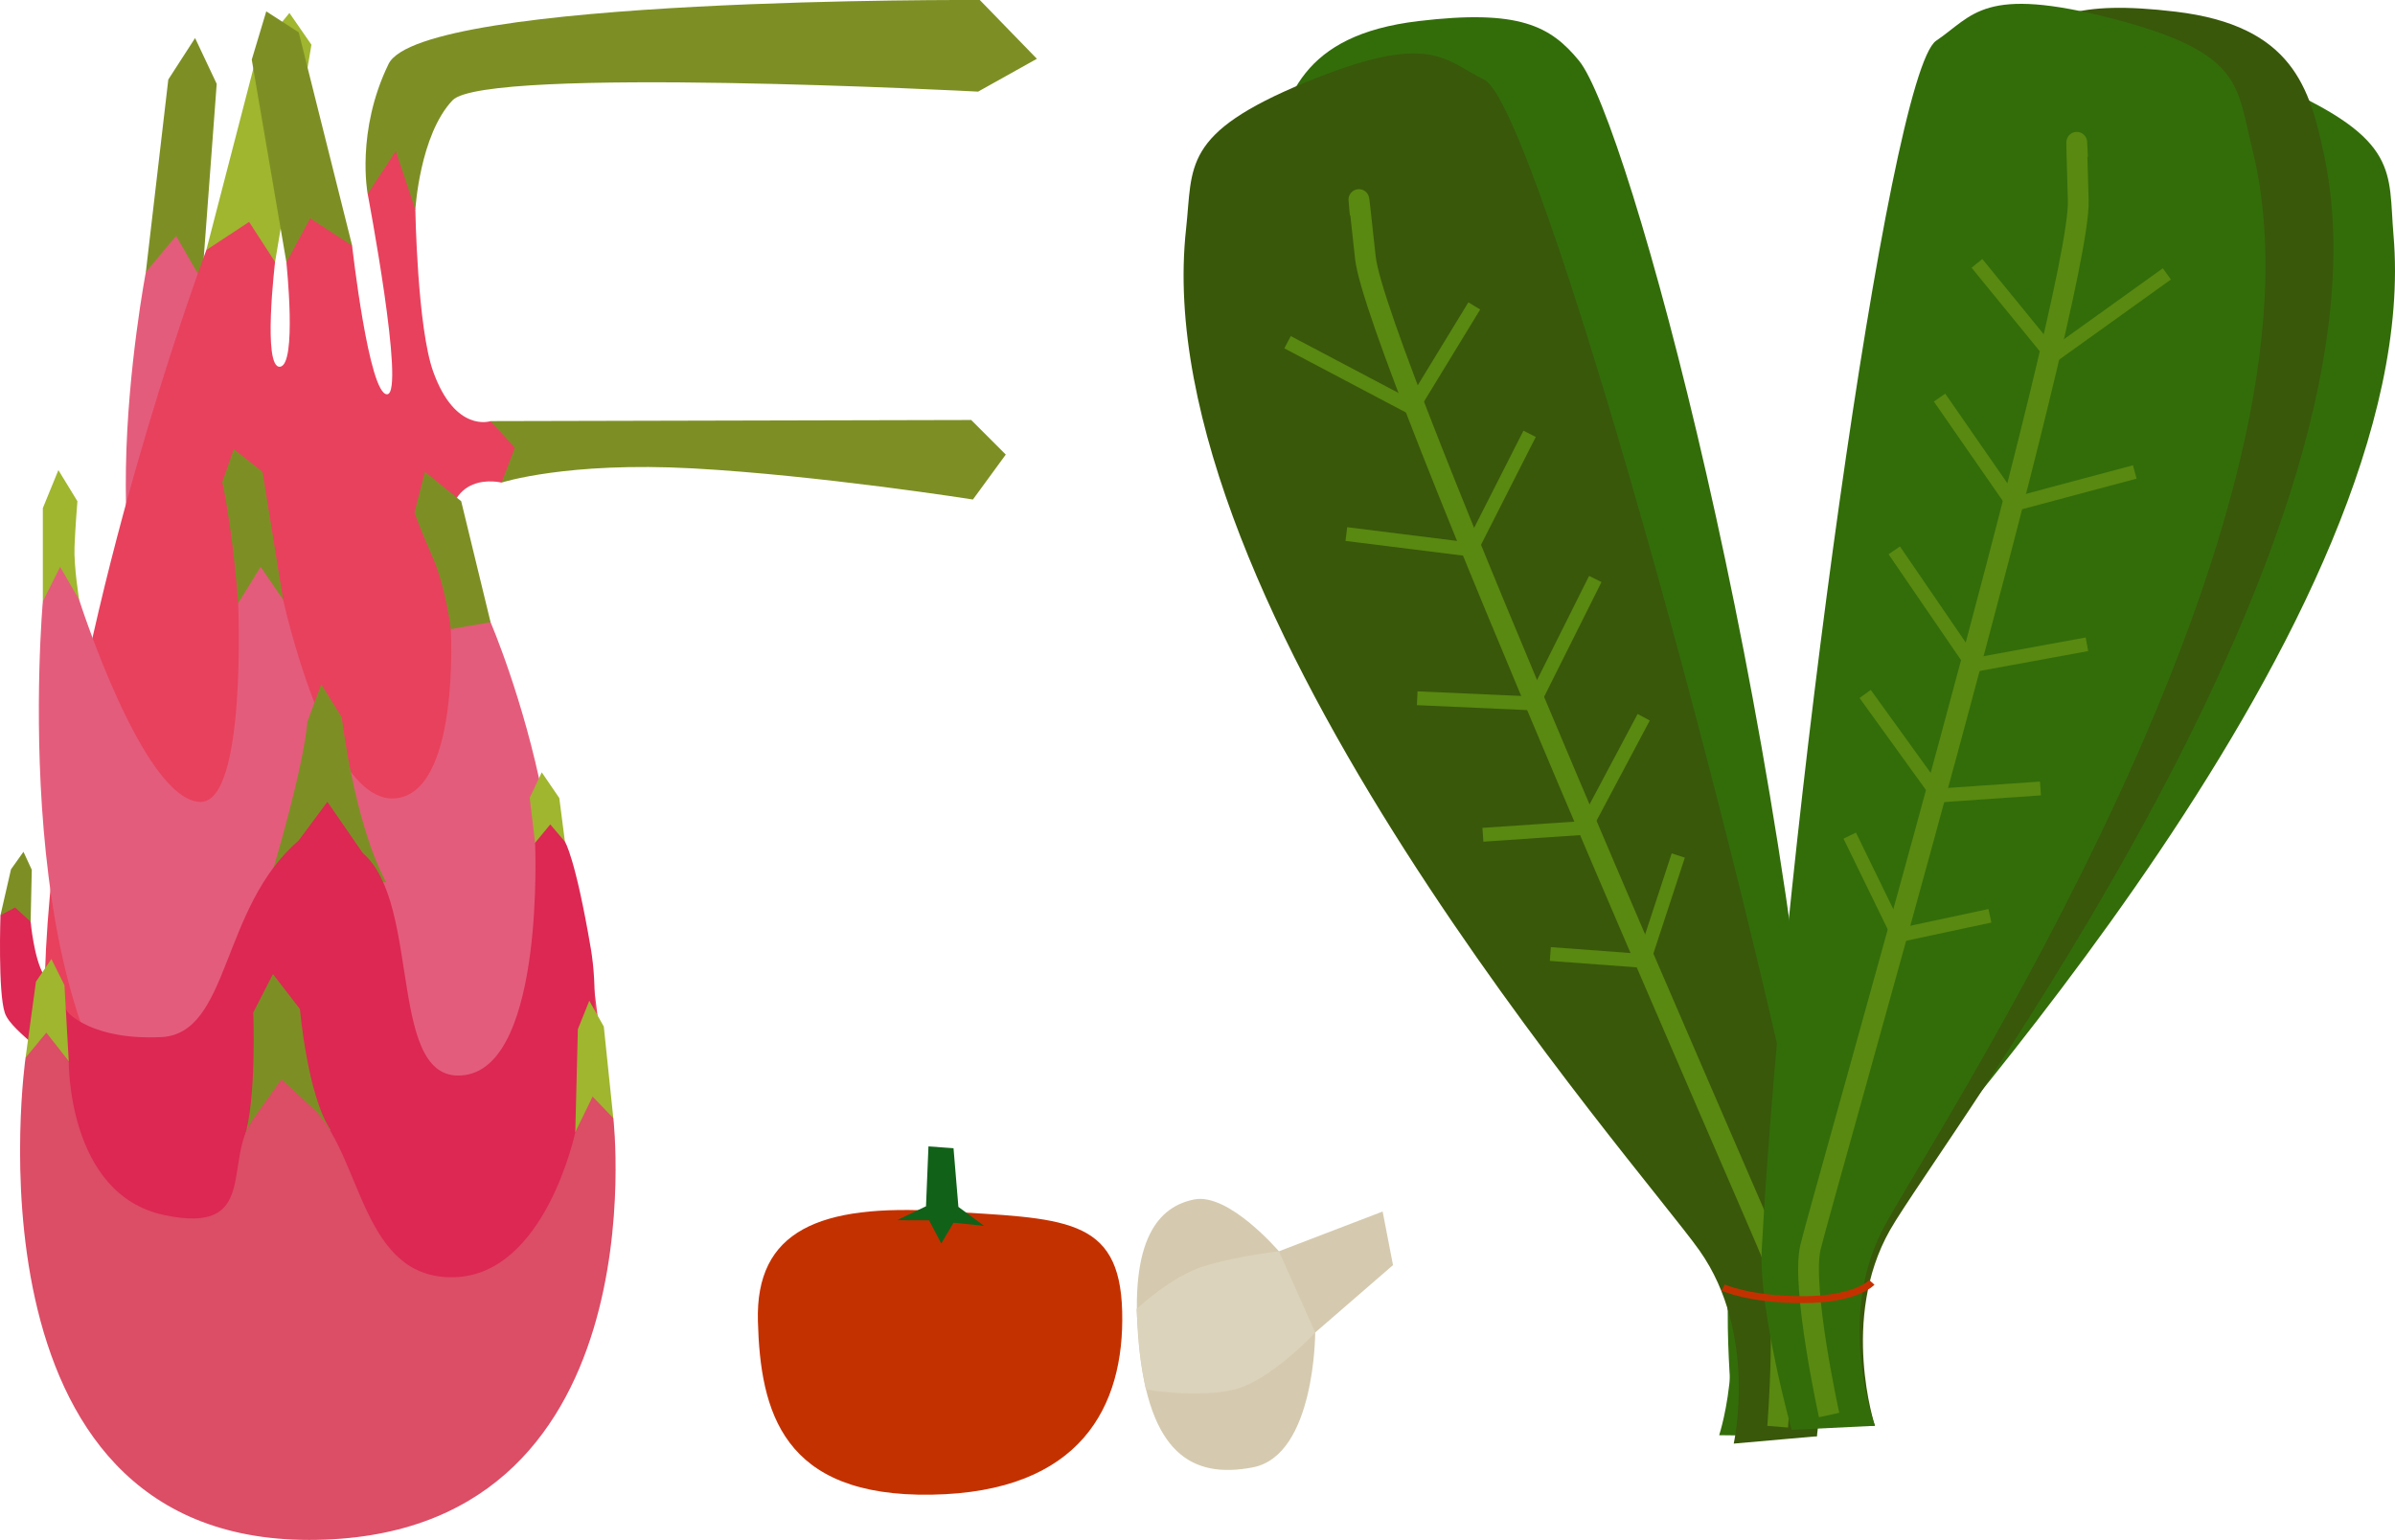
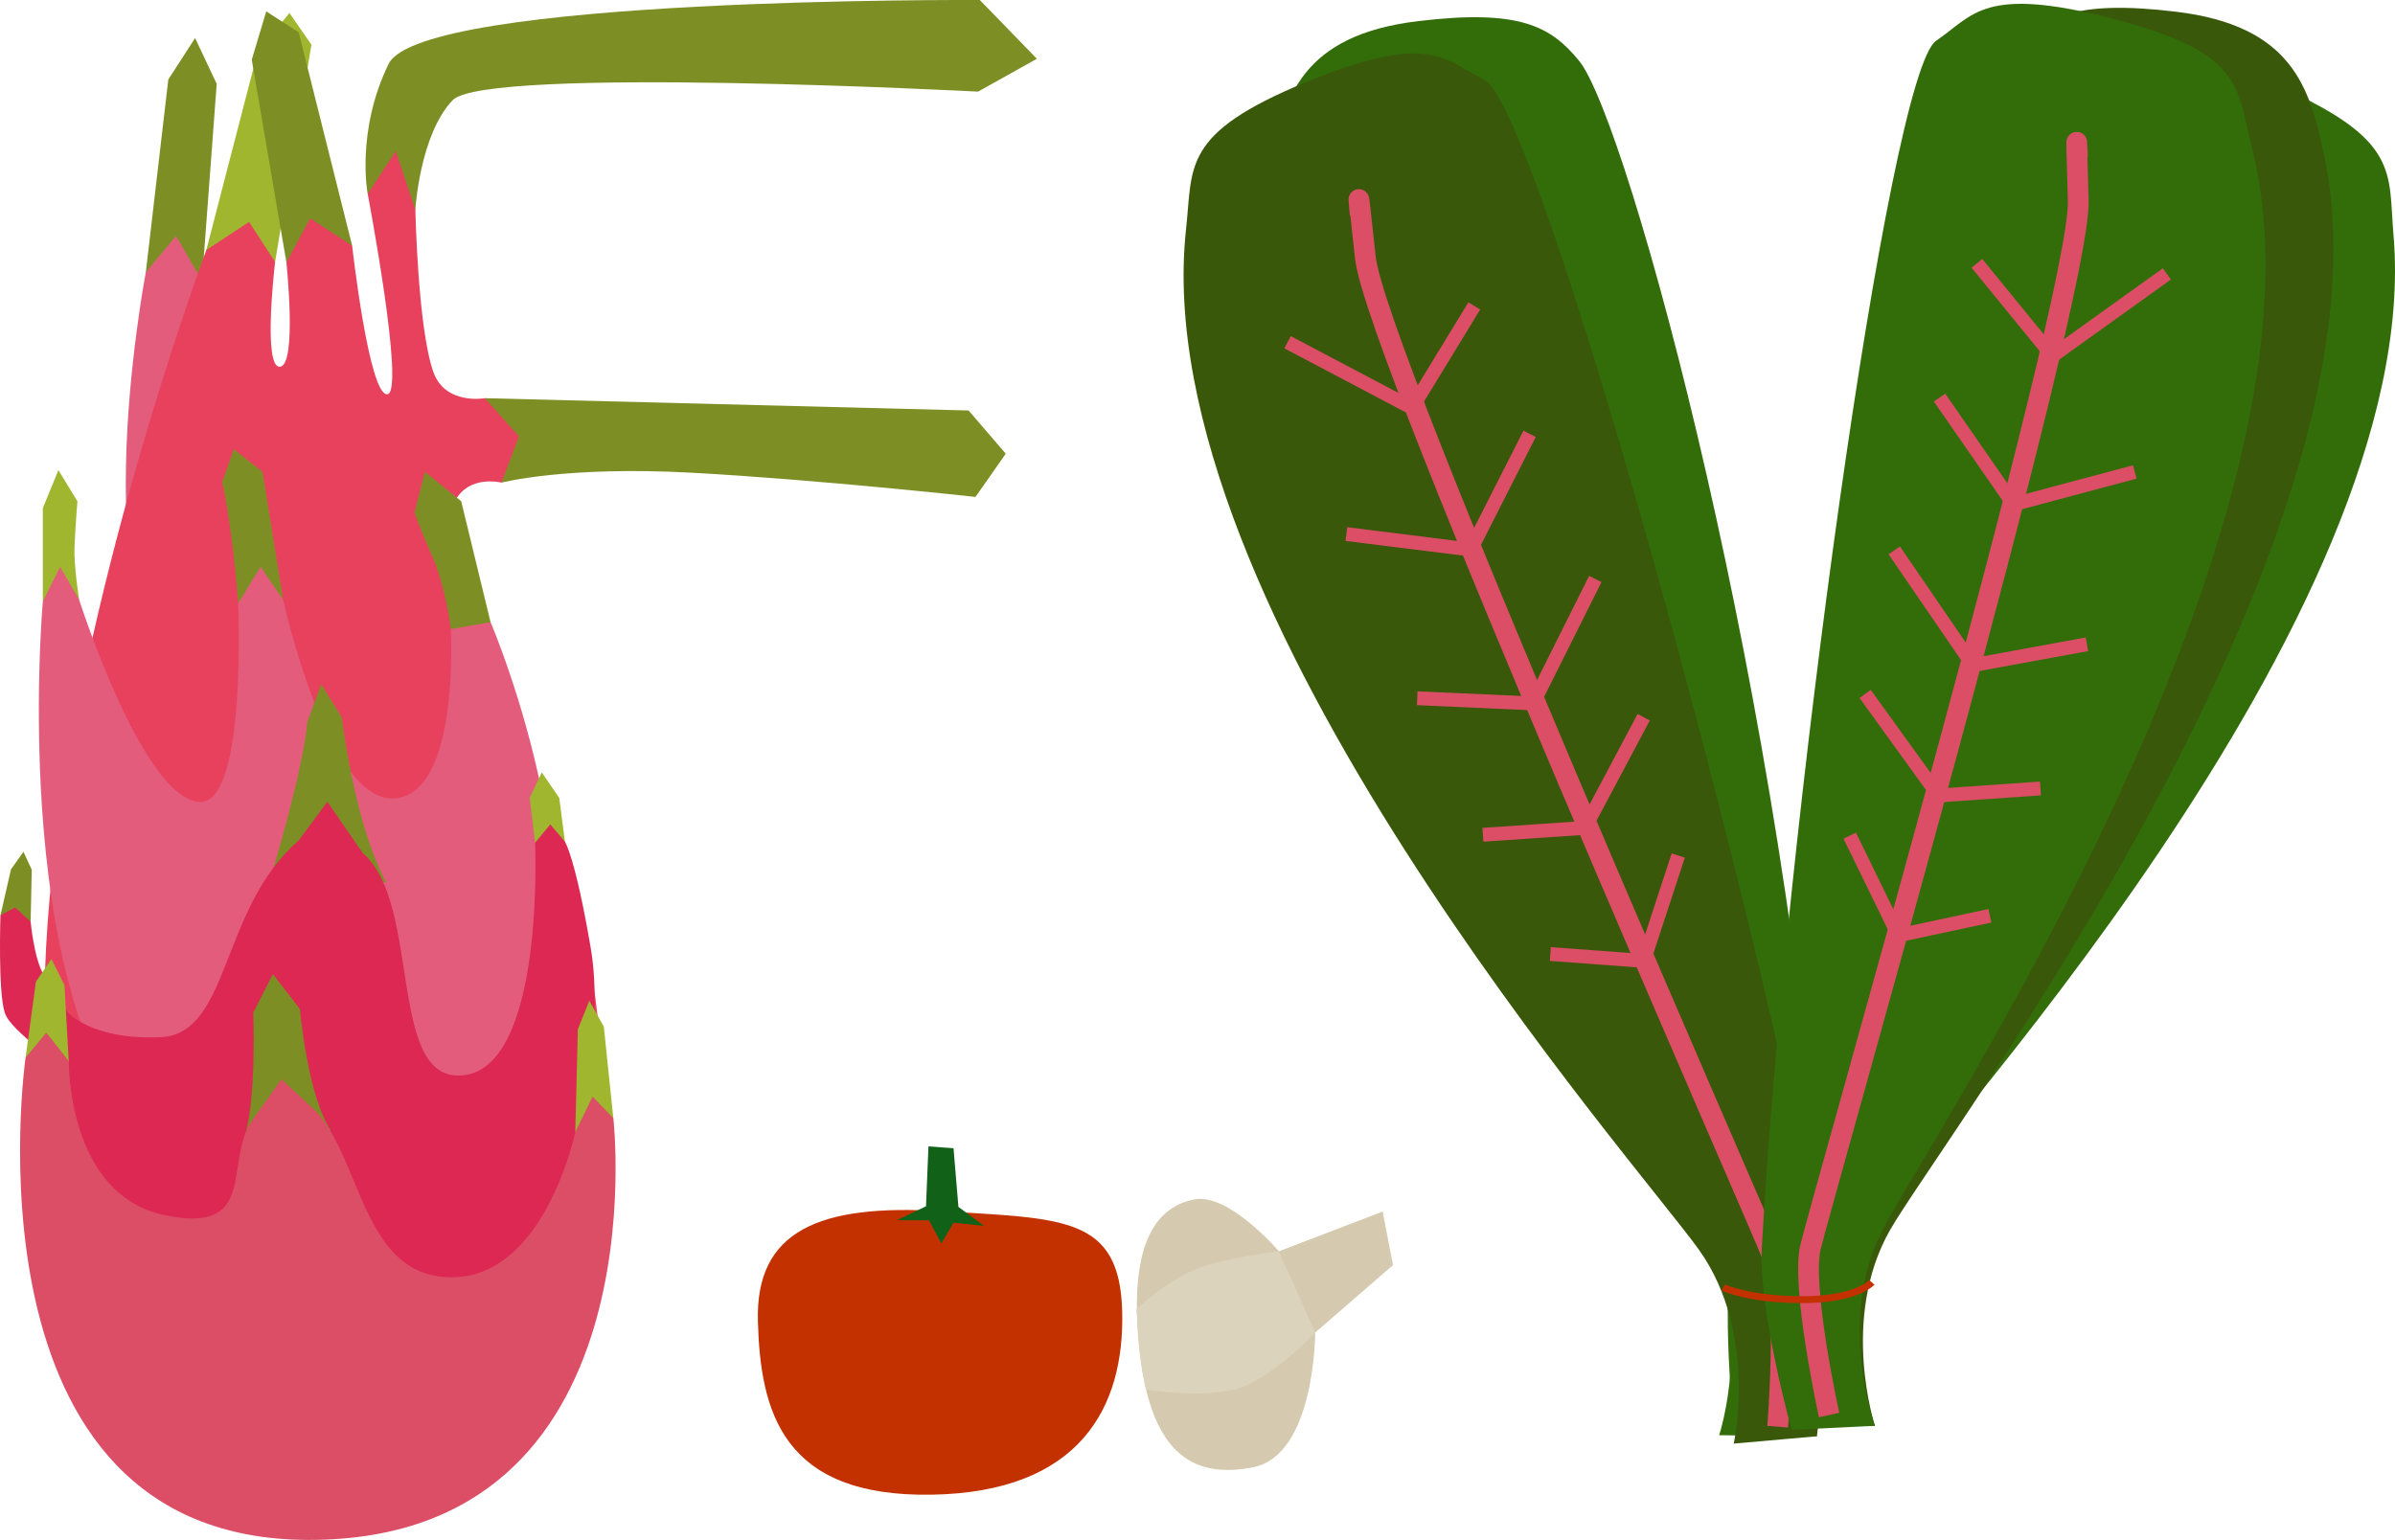
<svg xmlns="http://www.w3.org/2000/svg" width="346.344" height="222.754" viewBox="0 0 91.637 58.937" version="1.1" id="svg8">
  <defs id="defs2" />
  <g id="layer1" transform="translate(-10.00245,-195.6516)">
    <g id="g4861" transform="translate(0,-16.34994)">
      <g transform="translate(1.058333,0.5291667)" id="g4663">
        <g id="g4623" transform="translate(0.4677217)">
          <path id="path4619" d="m 14.056,221.891 0.86,-7.375 1.025,-1.587 0.827,1.753 -0.562,7.541 z" style="fill:#7d8f24;fill-opacity:1;fill-rule:evenodd;stroke:none;stroke-width:0.265px;stroke-linecap:butt;stroke-linejoin:miter;stroke-opacity:1" />
          <path id="path4617" d="m 15.214,220.502 -1.158,1.389 c 0,0 -0.695,3.638 -0.761,7.474 -0.066,3.836 0.496,6.152 0.496,6.152 l 5.226,-0.661 -2.811,-12.634 z" style="fill:#e45c7b;fill-opacity:1;fill-rule:evenodd;stroke:none;stroke-width:0.265px;stroke-linecap:butt;stroke-linejoin:miter;stroke-opacity:1" />
        </g>
-         <path style="fill:#7d8f24;fill-opacity:1;fill-rule:evenodd;stroke:none;stroke-width:0.265px;stroke-linecap:butt;stroke-linejoin:miter;stroke-opacity:1" d="m 27.713,227.59 18.391,-0.043 1.323,1.323 -1.257,1.72 c 0,0 -5.887,-0.926 -10.716,-1.191 -4.829,-0.265 -7.321,0.544 -7.321,0.544 z" id="path4607" />
+         <path style="fill:#7d8f24;fill-opacity:1;fill-rule:evenodd;stroke:none;stroke-width:0.265px;stroke-linecap:butt;stroke-linejoin:miter;stroke-opacity:1" d="m 27.495,226.712 18.509,0.471 1.422,1.654 -1.158,1.654 c 0,0 -6.019,-0.661 -10.848,-0.926 -4.829,-0.265 -7.288,0.379 -7.288,0.379 z" id="path4607" />
        <path style="fill:#7d8f24;fill-opacity:1;fill-rule:evenodd;stroke:none;stroke-width:0.265px;stroke-linecap:butt;stroke-linejoin:miter;stroke-opacity:1" d="m 24.836,219.499 c 0,0 0.167,-2.866 1.424,-4.189 1.257,-1.323 20.108,-0.331 20.108,-0.331 l 2.249,-1.257 -2.183,-2.249 c 0,0 -21.365,-0.132 -22.622,2.447 -1.257,2.58 -0.801,4.97 -0.801,4.97 z" id="path4605" />
        <path style="fill:#9fb62e;fill-opacity:1;fill-rule:evenodd;stroke:none;stroke-width:0.265px;stroke-linecap:butt;stroke-linejoin:miter;stroke-opacity:1" d="m 20.018,211.968 -1.216,1.497 -1.964,7.577 2.631,0.456 1.391,-8.314 z" id="path4561" />
        <path style="fill:#7d8f24;fill-opacity:1;fill-rule:evenodd;stroke:none;stroke-width:0.265px;stroke-linecap:butt;stroke-linejoin:miter;stroke-opacity:1" d="m 19.132,211.908 -0.555,1.847 1.325,7.754 2.516,-0.636 -2.044,-8.162 z" id="path4561-2" />
        <path style="fill:#9fb62e;fill-opacity:1;fill-rule:evenodd;stroke:none;stroke-width:0.265px;stroke-linecap:butt;stroke-linejoin:miter;stroke-opacity:1" d="m 10.583,234.492 v -3.572 l 0.595,-1.455 0.728,1.191 c 0,0 -0.081,0.991 -0.111,1.738 -0.03,0.747 0.177,2.032 0.177,2.032 l -1.389,0.066" id="path4611" />
-         <path style="fill:#e8415d;fill-opacity:1;fill-rule:evenodd;stroke:none;stroke-width:0.265px;stroke-linecap:butt;stroke-linejoin:miter;stroke-opacity:1" d="m 19.469,221.498 -0.994,-1.532 -1.637,1.076 c 0,0 -16.464,43.872 4.303,42.282 20.767,-1.59 5.211,-28.14 4.976,-31.049 -0.236,-2.909 2.017,-2.331 2.017,-2.331 l 0.509,-1.336 -0.93,-1.017 c 0,0 -1.345,0.462 -2.192,-1.89 -0.61,-1.693 -0.685,-6.201 -0.685,-6.201 l -0.748,-2.245 -1.076,1.637 c 0,0 1.45,7.624 0.748,7.671 -0.702,0.047 -1.343,-5.687 -1.343,-5.687 l -1.604,-1.048 -0.912,1.684 c 0,0 0.419,3.951 -0.249,3.997 -0.668,0.046 -0.183,-4.009 -0.183,-4.009 z" id="path4603" />
+         <path style="fill:#e8415d;fill-opacity:1;fill-rule:evenodd;stroke:none;stroke-width:0.265px;stroke-linecap:butt;stroke-linejoin:miter;stroke-opacity:1" d="m 19.469,221.498 -0.994,-1.532 -1.637,1.076 c 0,0 -16.464,43.872 4.303,42.282 20.767,-1.59 5.211,-28.14 4.976,-31.049 -0.236,-2.909 2.017,-2.331 2.017,-2.331 l 0.667,-1.768 -1.305,-1.463 c 0,0 -1.525,0.275 -1.974,-1.012 -0.594,-1.699 -0.685,-6.201 -0.685,-6.201 l -0.748,-2.245 -1.076,1.637 c 0,0 1.45,7.624 0.748,7.671 -0.702,0.047 -1.343,-5.687 -1.343,-5.687 l -1.604,-1.048 -0.912,1.684 c 0,0 0.419,3.951 -0.249,3.997 -0.668,0.046 -0.183,-4.009 -0.183,-4.009 z" id="path4603" />
        <path style="fill:#7d8f24;fill-opacity:1;fill-rule:evenodd;stroke:none;stroke-width:0.4px;stroke-linecap:butt;stroke-linejoin:miter;stroke-opacity:1" d="m 9.365,244.744 0.477,-0.671 0.318,0.689 -0.044,1.984 -1.154,-0.244" id="path4536" />
        <path style="fill:#7d8f24;fill-opacity:1;fill-rule:evenodd;stroke:none;stroke-width:0.265px;stroke-linecap:butt;stroke-linejoin:miter;stroke-opacity:1" d="m 18.058,234.558 c 0,0 -0.121,-1.636 -0.331,-3.039 -0.21,-1.403 -0.281,-1.59 -0.281,-1.59 l 0.444,-1.263 1.099,0.865 0.788,4.895 z" id="path4613" />
        <path style="fill:#e45c7b;fill-opacity:1;fill-rule:evenodd;stroke:none;stroke-width:0.265px;stroke-linecap:butt;stroke-linejoin:miter;stroke-opacity:1" d="m 11.972,234.426 -0.728,-1.257 -0.661,1.323 c 0,0 -1.455,16.272 4.63,21.167 6.085,4.895 10.14,3.083 13.361,-1.984 4.209,-6.621 -0.86,-18.389 -0.86,-18.389 l -0.926,-1.389 -0.595,1.654 c 0,0 0.36,6.359 -2.183,6.482 -2.543,0.124 -4.233,-7.607 -4.233,-7.607 l -0.86,-1.257 -0.86,1.389 c 0,0 0.335,7.661 -1.455,7.607 -2.183,-0.066 -4.63,-7.739 -4.63,-7.739 z" id="path4609" />
        <path style="fill:#9fb62e;fill-opacity:1;fill-rule:evenodd;stroke:none;stroke-width:0.265px;stroke-linecap:butt;stroke-linejoin:miter;stroke-opacity:1" d="m 30.559,243.686 -0.215,-1.67 -0.671,-0.984 -0.462,0.975 0.206,1.72 z" id="path4538" />
        <path style="fill:#7d8f24;fill-opacity:1;fill-rule:evenodd;stroke:none;stroke-width:0.265px;stroke-linecap:butt;stroke-linejoin:miter;stroke-opacity:1" d="m 19.362,244.849 c 0,0 1.183,-3.907 1.342,-5.753 l 0.531,-1.431 0.786,1.263 c 0,0 0.473,4.034 1.697,6.316 z" id="path4534" />
        <path style="fill:#dc2853;fill-opacity:1;fill-rule:evenodd;stroke:none;stroke-width:0.265px;stroke-linecap:butt;stroke-linejoin:miter;stroke-opacity:1" d="m 8.962,246.502 c 0,0 -0.099,2.939 0.166,3.733 0.265,0.794 2.144,1.724 2.191,2.799 0.047,1.076 -0.802,13.01 8.393,13.01 9.194,0 12.778,-12.731 11.84,-18.256 -0.595,-3.506 -0.992,-4.101 -0.992,-4.101 l -0.562,-0.661 -0.58,0.703 c 0,0 0.377,8.418 -2.663,8.886 -3.04,0.468 -1.637,-6.528 -3.929,-8.492 l -1.356,-1.964 -1.106,1.491 c -2.993,2.572 -2.612,7.391 -5.255,7.516 -2.642,0.125 -3.555,-0.935 -3.555,-0.935 0,0 -0.564,-0.821 -0.939,-1.452 -0.374,-0.631 -0.498,-2.029 -0.498,-2.029 l -0.595,-0.546 z" id="path4532" />
        <path style="fill:#9fb62e;fill-opacity:1;fill-rule:evenodd;stroke:none;stroke-width:0.265px;stroke-linecap:butt;stroke-linejoin:miter;stroke-opacity:1" d="m 9.922,251.955 0.397,-2.91 0.592,-0.869 0.499,1.002 0.165,2.91 z" id="path4524" />
        <path style="fill:#7d8f24;fill-opacity:1;fill-rule:evenodd;stroke:none;stroke-width:0.265px;stroke-linecap:butt;stroke-linejoin:miter;stroke-opacity:1" d="m 18.279,255.065 c 0.491,-1.473 0.355,-4.841 0.355,-4.841 l 0.753,-1.469 1.033,1.337 c 0,0 0.287,3.306 1.176,4.639" id="path4526" />
        <path style="fill:#9fb62e;fill-opacity:1;fill-rule:evenodd;stroke:none;stroke-width:0.265px;stroke-linecap:butt;stroke-linejoin:miter;stroke-opacity:1" d="m 32.411,254.27 -0.364,-3.506 -0.555,-0.991 -0.438,1.09 -0.099,3.936 z" id="path4528" />
        <path style="fill:#dc4d66;fill-opacity:1;fill-rule:evenodd;stroke:none;stroke-width:0.265;stroke-linecap:butt;stroke-linejoin:miter;stroke-miterlimit:4;stroke-dasharray:none;stroke-opacity:1" d="m 11.576,252.087 -0.86,-1.091 -0.794,0.959 c 0,0 -2.646,18.455 10.848,18.455 13.494,0 11.642,-16.14 11.642,-16.14 l -0.794,-0.827 -0.661,1.356 c 0,0 -1.14,5.462 -4.63,5.556 -3.494,0.095 -3.514,-4.432 -5.292,-6.35 l -1.323,-1.224 -1.058,1.488 c -1.216,1.59 0.265,4.498 -3.44,3.704 -3.704,-0.794 -3.638,-5.887 -3.638,-5.887 z" id="path4522" />
        <path style="fill:#7d8f24;fill-opacity:1;fill-rule:evenodd;stroke:none;stroke-width:0.265px;stroke-linecap:butt;stroke-linejoin:miter;stroke-opacity:1" d="m 26.194,235.55 c 0,0 -0.198,-1.621 -0.695,-2.745 -0.496,-1.124 -0.695,-1.72 -0.695,-1.72 l 0.397,-1.554 1.389,1.124 1.124,4.63 z" id="path4615" />
      </g>
      <g id="g4641">
        <path style="fill:#c43100;fill-opacity:1;fill-rule:evenodd;stroke:none;stroke-width:0.265px;stroke-linecap:butt;stroke-linejoin:miter;stroke-opacity:1" d="m 46.017,258.357 c 4.675,0.287 6.829,0.187 6.922,3.835 0.094,3.648 -1.59,6.922 -7.296,7.016 -5.706,0.093 -6.548,-3.181 -6.642,-6.642 -0.094,-3.461 2.341,-4.496 7.016,-4.209 z" id="path4627" />
        <path style="fill:#126119;fill-opacity:1;fill-rule:evenodd;stroke:none;stroke-width:0.265px;stroke-linecap:butt;stroke-linejoin:miter;stroke-opacity:1" d="m 44.318,258.702 1.115,-0.532 0.094,-2.292 0.959,0.07 0.187,2.245 0.982,0.725 -1.169,-0.117 -0.468,0.795 -0.468,-0.889 z" id="path4629" />
      </g>
      <g transform="translate(-2.38125,1.190625)" id="g4637">
        <path style="fill:#d5caaf;fill-opacity:1;fill-rule:evenodd;stroke:none;stroke-width:0.265px;stroke-linecap:butt;stroke-linejoin:miter;stroke-opacity:1" d="m 65.286,257.18 0.397,2.051 -2.977,2.58 c 0,0 0,4.696 -2.381,5.159 -2.381,0.463 -3.969,-0.595 -4.366,-4.696 -0.397,-4.101 0.794,-5.292 2.117,-5.556 1.323,-0.265 3.241,1.984 3.241,1.984 z" id="path4631" />
        <path style="fill:#dcd3bc;fill-opacity:1;fill-rule:evenodd;stroke:none;stroke-width:0.265px;stroke-linecap:butt;stroke-linejoin:miter;stroke-opacity:1" d="m 61.317,258.702 1.389,3.109 c 0,0 -1.72,1.852 -3.109,2.183 -1.389,0.331 -3.366,0 -3.366,0 0,0 -0.21,-0.962 -0.269,-1.768 -0.058,-0.807 -0.094,-1.31 -0.094,-1.31 0,0 1.333,-1.275 2.631,-1.66 1.298,-0.386 2.817,-0.553 2.817,-0.553 z" id="path4633" />
      </g>
      <g transform="translate(-3.175)" id="g4811">
        <path style="fill:#336d0a;fill-opacity:1;fill-rule:evenodd;stroke:none;stroke-width:0.265px;stroke-linecap:butt;stroke-linejoin:miter;stroke-opacity:1" d="m 82.693,266.972 c 0,0 -0.834,-4.231 1.487,-7.356 2.321,-3.126 21.825,-24.086 20.577,-38.619 -0.207,-2.407 0.275,-3.643 -4.448,-5.721 -4.722,-2.078 -5.264,-0.978 -6.825,-0.257 -2.002,0.924 -10.611,29.136 -13.983,44.578 -0.499,2.286 0.019,7.018 0.019,7.018 z" id="path4665-6-0" />
        <path style="fill:#336d0a;fill-opacity:1;fill-rule:evenodd;stroke:none;stroke-width:0.265px;stroke-linecap:butt;stroke-linejoin:miter;stroke-opacity:1" d="m 78.956,266.931 c 0,0 1.347,-4.096 -0.572,-7.483 -1.92,-3.387 -19.676,-26.666 -16.617,-41.133 0.545,-2.579 1.2,-4.97 5.678,-5.506 3.859,-0.462 5.06,0.188 6.15,1.518 1.873,2.286 7.984,24.699 9.434,45.677 0.161,2.334 -0.88,6.963 -0.88,6.963 z" id="path4665-4" />
        <path style="fill:#39580a;fill-opacity:1;fill-rule:evenodd;stroke:none;stroke-width:0.265px;stroke-linecap:butt;stroke-linejoin:miter;stroke-opacity:1" d="m 79.513,267.253 c 0,0 0.935,-4.209 -1.31,-7.39 -2.245,-3.181 -21.24,-24.603 -19.644,-39.102 0.264,-2.401 -0.187,-3.648 4.584,-5.613 4.771,-1.964 5.286,-0.852 6.829,-0.093 1.979,0.972 9.909,29.382 12.909,44.901 0.444,2.297 -0.187,7.016 -0.187,7.016 z" id="path4665" />
-         <g id="g4700">
-           <path id="path4682" d="m 81.194,266.606 c 0,0 0.397,-4.961 -0.165,-6.449 -0.562,-1.488 -15.214,-34.594 -15.61,-38.298 -0.397,-3.704 -0.198,-1.654 -0.198,-1.654" style="fill:none;fill-rule:evenodd;stroke:#598910;stroke-width:0.794;stroke-linecap:butt;stroke-linejoin:miter;stroke-miterlimit:4;stroke-dasharray:none;stroke-opacity:1" />
-           <path id="path4684" d="m 62.442,225.099 4.763,2.514 2.381,-3.903" style="fill:none;fill-rule:evenodd;stroke:#598910;stroke-width:0.529;stroke-linecap:butt;stroke-linejoin:miter;stroke-miterlimit:4;stroke-dasharray:none;stroke-opacity:1" />
-           <path id="path4686" d="m 64.691,232.442 4.763,0.595 2.249,-4.432" style="fill:none;fill-rule:evenodd;stroke:#598910;stroke-width:0.529;stroke-linecap:butt;stroke-linejoin:miter;stroke-miterlimit:4;stroke-dasharray:none;stroke-opacity:1" />
-           <path id="path4688" d="m 67.403,238.726 4.432,0.198 2.381,-4.763" style="fill:none;fill-rule:evenodd;stroke:#598910;stroke-width:0.529;stroke-linecap:butt;stroke-linejoin:miter;stroke-miterlimit:4;stroke-dasharray:none;stroke-opacity:1" />
-           <path id="path4690" d="m 69.916,243.951 3.903,-0.265 2.249,-4.233" style="fill:none;fill-rule:evenodd;stroke:#598910;stroke-width:0.529;stroke-linecap:butt;stroke-linejoin:miter;stroke-miterlimit:4;stroke-dasharray:none;stroke-opacity:1" />
-           <path id="path4692" d="m 72.496,248.515 3.572,0.265 1.323,-4.035" style="fill:none;fill-rule:evenodd;stroke:#598910;stroke-width:0.529;stroke-linecap:butt;stroke-linejoin:miter;stroke-miterlimit:4;stroke-dasharray:none;stroke-opacity:1" />
+         <g id="g4700" style="stroke:#dc4d66;stroke-opacity:1">
+           <path id="path4682" d="m 81.194,266.606 c 0,0 0.397,-4.961 -0.165,-6.449 -0.562,-1.488 -15.214,-34.594 -15.61,-38.298 -0.397,-3.704 -0.198,-1.654 -0.198,-1.654" style="fill:none;fill-rule:evenodd;stroke:#dc4d66;stroke-width:0.794;stroke-linecap:butt;stroke-linejoin:miter;stroke-miterlimit:4;stroke-dasharray:none;stroke-opacity:1" />
+           <path id="path4684" d="m 62.442,225.099 4.763,2.514 2.381,-3.903" style="fill:none;fill-rule:evenodd;stroke:#dc4d66;stroke-width:0.529;stroke-linecap:butt;stroke-linejoin:miter;stroke-miterlimit:4;stroke-dasharray:none;stroke-opacity:1" />
+           <path id="path4686" d="m 64.691,232.442 4.763,0.595 2.249,-4.432" style="fill:none;fill-rule:evenodd;stroke:#dc4d66;stroke-width:0.529;stroke-linecap:butt;stroke-linejoin:miter;stroke-miterlimit:4;stroke-dasharray:none;stroke-opacity:1" />
+           <path id="path4688" d="m 67.403,238.726 4.432,0.198 2.381,-4.763" style="fill:none;fill-rule:evenodd;stroke:#dc4d66;stroke-width:0.529;stroke-linecap:butt;stroke-linejoin:miter;stroke-miterlimit:4;stroke-dasharray:none;stroke-opacity:1" />
+           <path id="path4690" d="m 69.916,243.951 3.903,-0.265 2.249,-4.233" style="fill:none;fill-rule:evenodd;stroke:#dc4d66;stroke-width:0.529;stroke-linecap:butt;stroke-linejoin:miter;stroke-miterlimit:4;stroke-dasharray:none;stroke-opacity:1" />
+           <path id="path4692" d="m 72.496,248.515 3.572,0.265 1.323,-4.035" style="fill:none;fill-rule:evenodd;stroke:#dc4d66;stroke-width:0.529;stroke-linecap:butt;stroke-linejoin:miter;stroke-miterlimit:4;stroke-dasharray:none;stroke-opacity:1" />
        </g>
        <path style="fill:#39580a;fill-opacity:1;fill-rule:evenodd;stroke:none;stroke-width:0.265px;stroke-linecap:butt;stroke-linejoin:miter;stroke-opacity:1" d="m 84.916,266.571 c 0,0 -1.347,-4.096 0.572,-7.483 1.92,-3.387 19.676,-26.666 16.617,-41.133 -0.545,-2.579 -1.2,-4.97 -5.678,-5.506 -3.859,-0.462 -5.06,0.188 -6.15,1.518 -1.873,2.286 -7.984,24.699 -9.434,45.677 -0.161,2.334 0.88,6.963 0.88,6.963 z" id="path4665-4-7" />
        <path style="fill:#336d0a;fill-opacity:1;fill-rule:evenodd;stroke:none;stroke-width:0.265px;stroke-linecap:butt;stroke-linejoin:miter;stroke-opacity:1" d="m 84.916,266.571 c 0,0 -1.5,-4.043 0.291,-7.5 1.791,-3.457 17.691,-27.267 14.135,-41.413 -0.589,-2.343 -0.312,-3.64 -5.305,-4.936 -4.994,-1.296 -5.352,-0.124 -6.778,0.838 -1.828,1.233 -5.814,30.458 -6.673,46.241 -0.127,2.336 1.141,6.925 1.141,6.925 z" id="path4665-6" />
-         <g transform="matrix(-0.9906797,0.1362124,0.1362124,0.9906797,127.2843,-9.021941)" id="g4700-1">
-           <path id="path4682-0" d="m 81.194,266.606 c 0,0 0.397,-4.961 -0.165,-6.449 -0.562,-1.488 -15.214,-34.594 -15.61,-38.298 -0.397,-3.704 -0.198,-1.654 -0.198,-1.654" style="fill:none;fill-rule:evenodd;stroke:#598910;stroke-width:0.794;stroke-linecap:butt;stroke-linejoin:miter;stroke-miterlimit:4;stroke-dasharray:none;stroke-opacity:1" />
-           <path id="path4684-6" d="m 62.442,225.099 4.763,2.514 2.381,-3.903" style="fill:none;fill-rule:evenodd;stroke:#598910;stroke-width:0.529;stroke-linecap:butt;stroke-linejoin:miter;stroke-miterlimit:4;stroke-dasharray:none;stroke-opacity:1" />
-           <path id="path4686-3" d="m 64.691,232.442 4.763,0.595 2.249,-4.432" style="fill:none;fill-rule:evenodd;stroke:#598910;stroke-width:0.529;stroke-linecap:butt;stroke-linejoin:miter;stroke-miterlimit:4;stroke-dasharray:none;stroke-opacity:1" />
-           <path id="path4688-7" d="m 67.403,238.726 4.432,0.198 2.381,-4.763" style="fill:none;fill-rule:evenodd;stroke:#598910;stroke-width:0.529;stroke-linecap:butt;stroke-linejoin:miter;stroke-miterlimit:4;stroke-dasharray:none;stroke-opacity:1" />
-           <path id="path4690-7" d="m 69.916,243.951 3.903,-0.265 2.249,-4.233" style="fill:none;fill-rule:evenodd;stroke:#598910;stroke-width:0.529;stroke-linecap:butt;stroke-linejoin:miter;stroke-miterlimit:4;stroke-dasharray:none;stroke-opacity:1" />
-           <path id="path4692-5" d="m 72.496,248.515 3.572,0.265 1.323,-4.035" style="fill:none;fill-rule:evenodd;stroke:#598910;stroke-width:0.529;stroke-linecap:butt;stroke-linejoin:miter;stroke-miterlimit:4;stroke-dasharray:none;stroke-opacity:1" />
+         <g transform="matrix(-0.9906797,0.1362124,0.1362124,0.9906797,127.2843,-9.021941)" id="g4700-1" style="stroke:#dc4d66;stroke-opacity:1">
+           <path id="path4682-0" d="m 81.194,266.606 c 0,0 0.397,-4.961 -0.165,-6.449 -0.562,-1.488 -15.214,-34.594 -15.61,-38.298 -0.397,-3.704 -0.198,-1.654 -0.198,-1.654" style="fill:none;fill-rule:evenodd;stroke:#dc4d66;stroke-width:0.794;stroke-linecap:butt;stroke-linejoin:miter;stroke-miterlimit:4;stroke-dasharray:none;stroke-opacity:1" />
+           <path id="path4684-6" d="m 62.442,225.099 4.763,2.514 2.381,-3.903" style="fill:none;fill-rule:evenodd;stroke:#dc4d66;stroke-width:0.529;stroke-linecap:butt;stroke-linejoin:miter;stroke-miterlimit:4;stroke-dasharray:none;stroke-opacity:1" />
+           <path id="path4686-3" d="m 64.691,232.442 4.763,0.595 2.249,-4.432" style="fill:none;fill-rule:evenodd;stroke:#dc4d66;stroke-width:0.529;stroke-linecap:butt;stroke-linejoin:miter;stroke-miterlimit:4;stroke-dasharray:none;stroke-opacity:1" />
+           <path id="path4688-7" d="m 67.403,238.726 4.432,0.198 2.381,-4.763" style="fill:none;fill-rule:evenodd;stroke:#dc4d66;stroke-width:0.529;stroke-linecap:butt;stroke-linejoin:miter;stroke-miterlimit:4;stroke-dasharray:none;stroke-opacity:1" />
+           <path id="path4690-7" d="m 69.916,243.951 3.903,-0.265 2.249,-4.233" style="fill:none;fill-rule:evenodd;stroke:#dc4d66;stroke-width:0.529;stroke-linecap:butt;stroke-linejoin:miter;stroke-miterlimit:4;stroke-dasharray:none;stroke-opacity:1" />
+           <path id="path4692-5" d="m 72.496,248.515 3.572,0.265 1.323,-4.035" style="fill:none;fill-rule:evenodd;stroke:#dc4d66;stroke-width:0.529;stroke-linecap:butt;stroke-linejoin:miter;stroke-miterlimit:4;stroke-dasharray:none;stroke-opacity:1" />
        </g>
        <path style="fill:none;fill-rule:evenodd;stroke:#c43100;stroke-width:0.265px;stroke-linecap:butt;stroke-linejoin:miter;stroke-opacity:1" d="m 79.11,261.281 c 0,0 0.992,0.463 3.043,0.463 2.051,0 2.646,-0.661 2.646,-0.661" id="path4789" />
      </g>
    </g>
  </g>
</svg>
